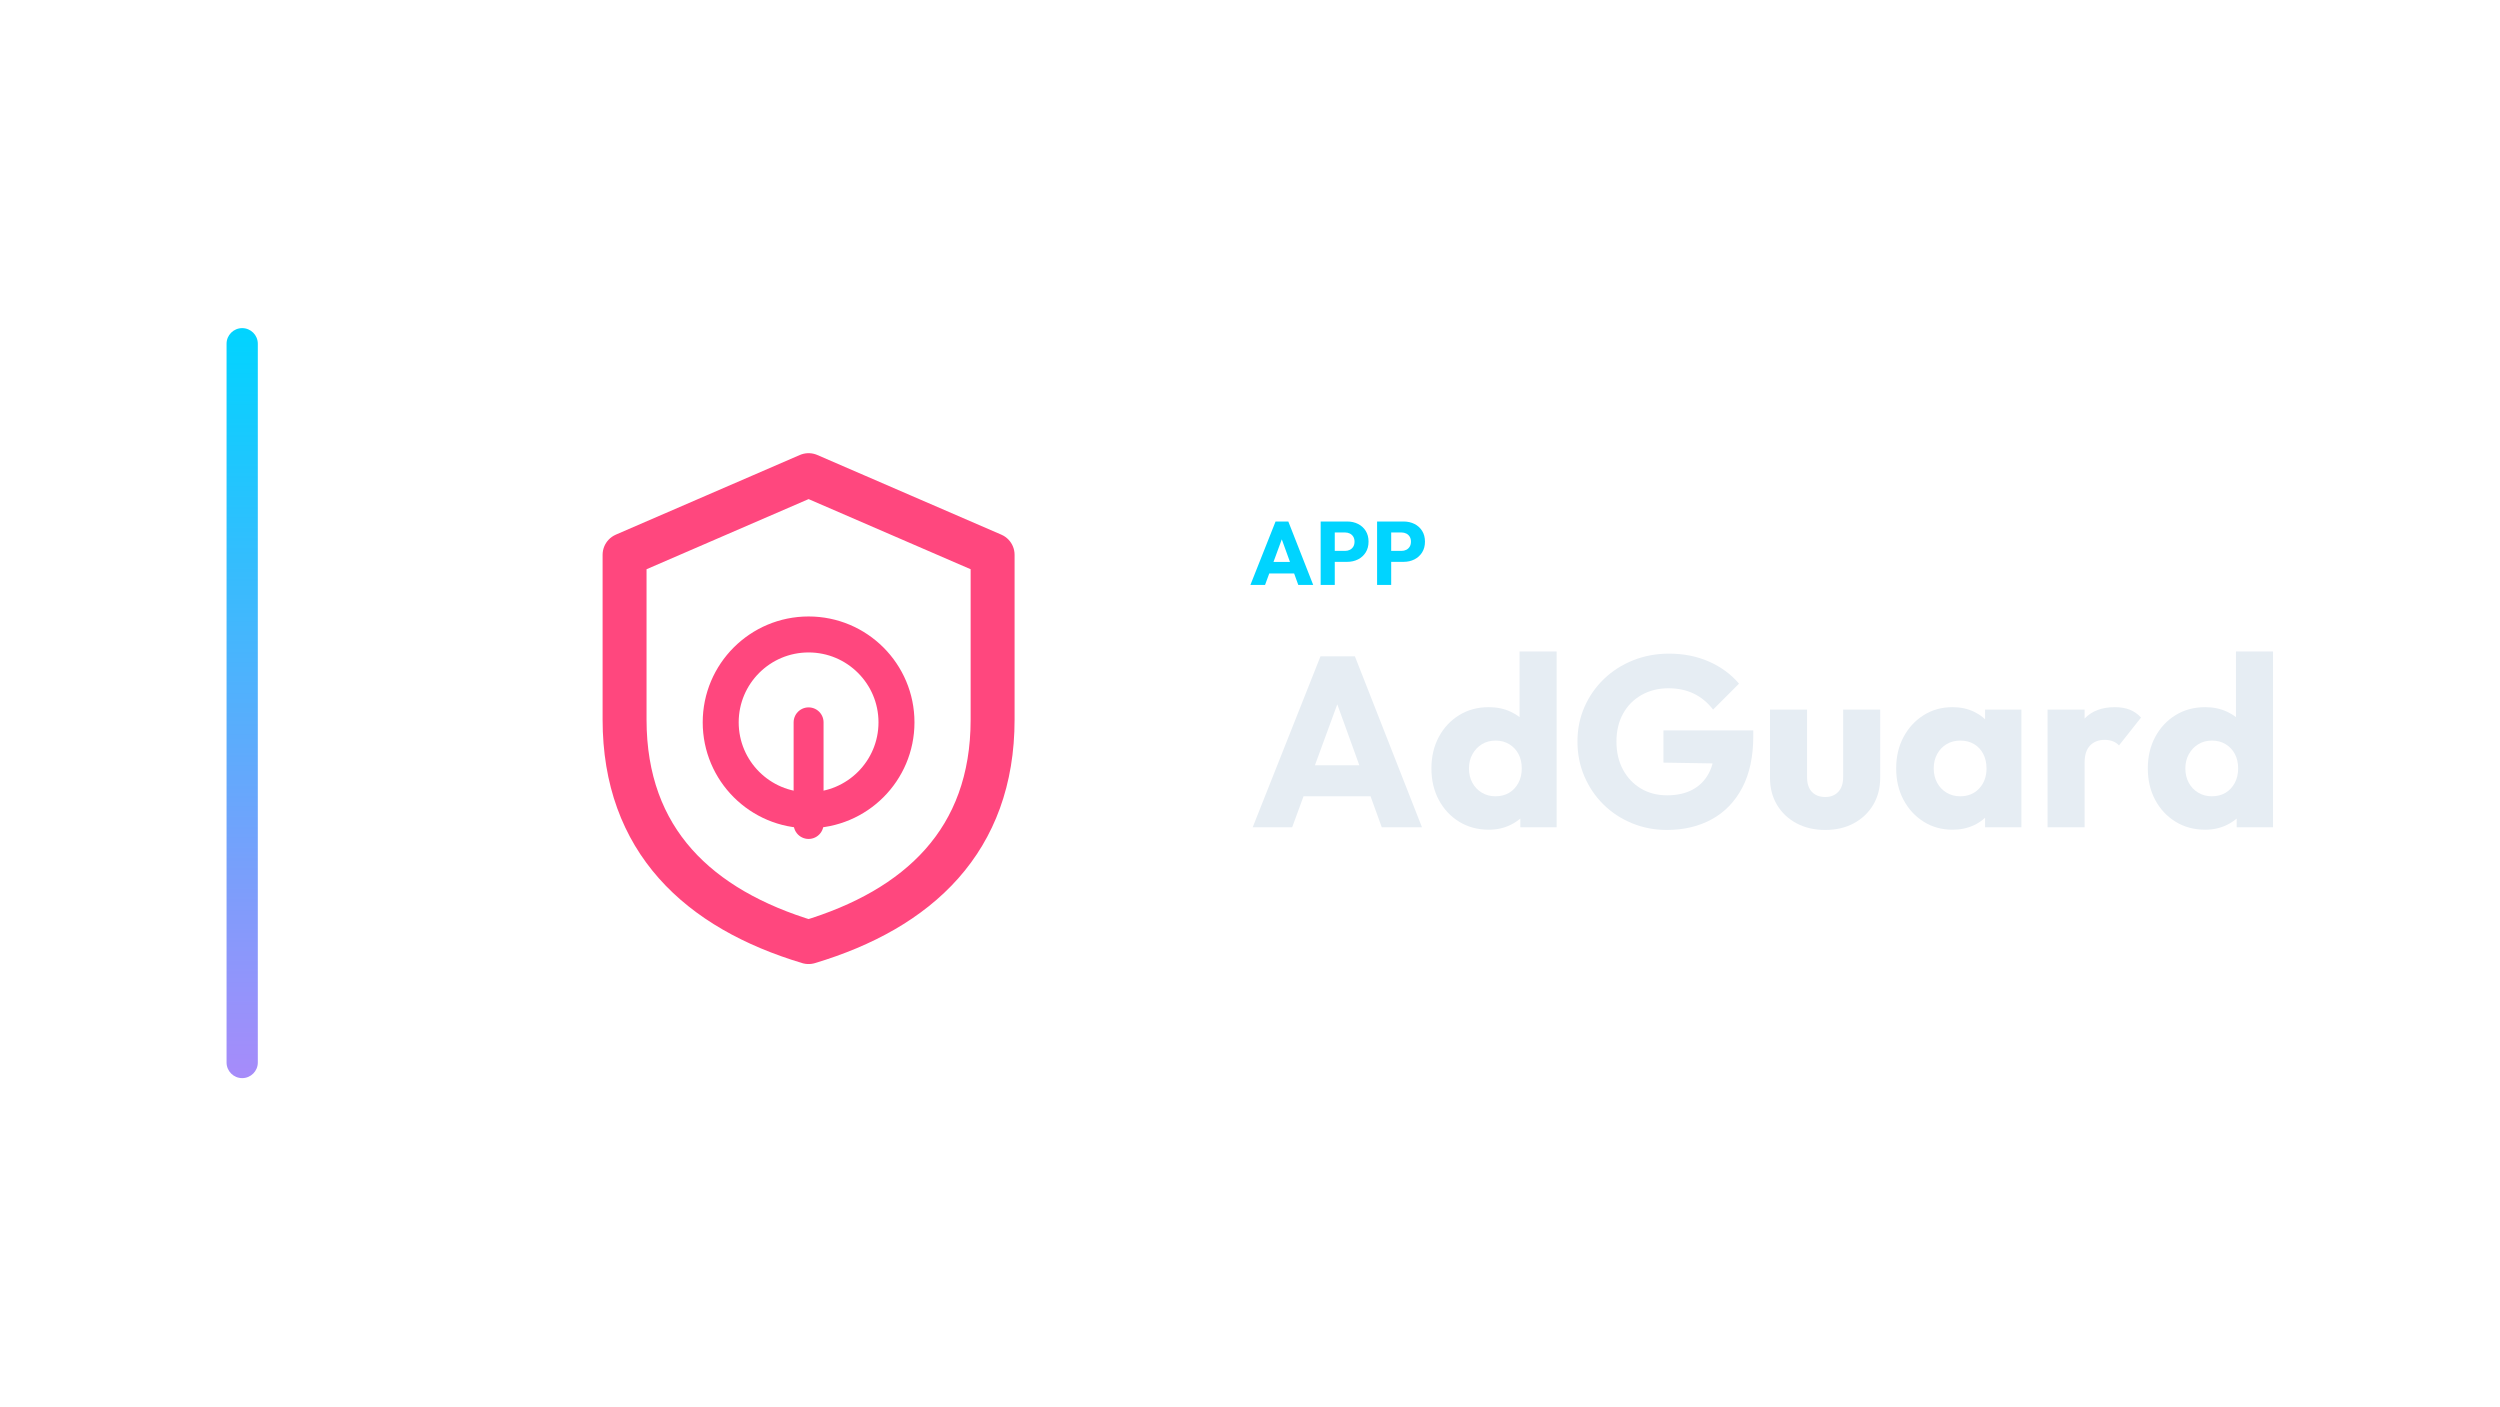
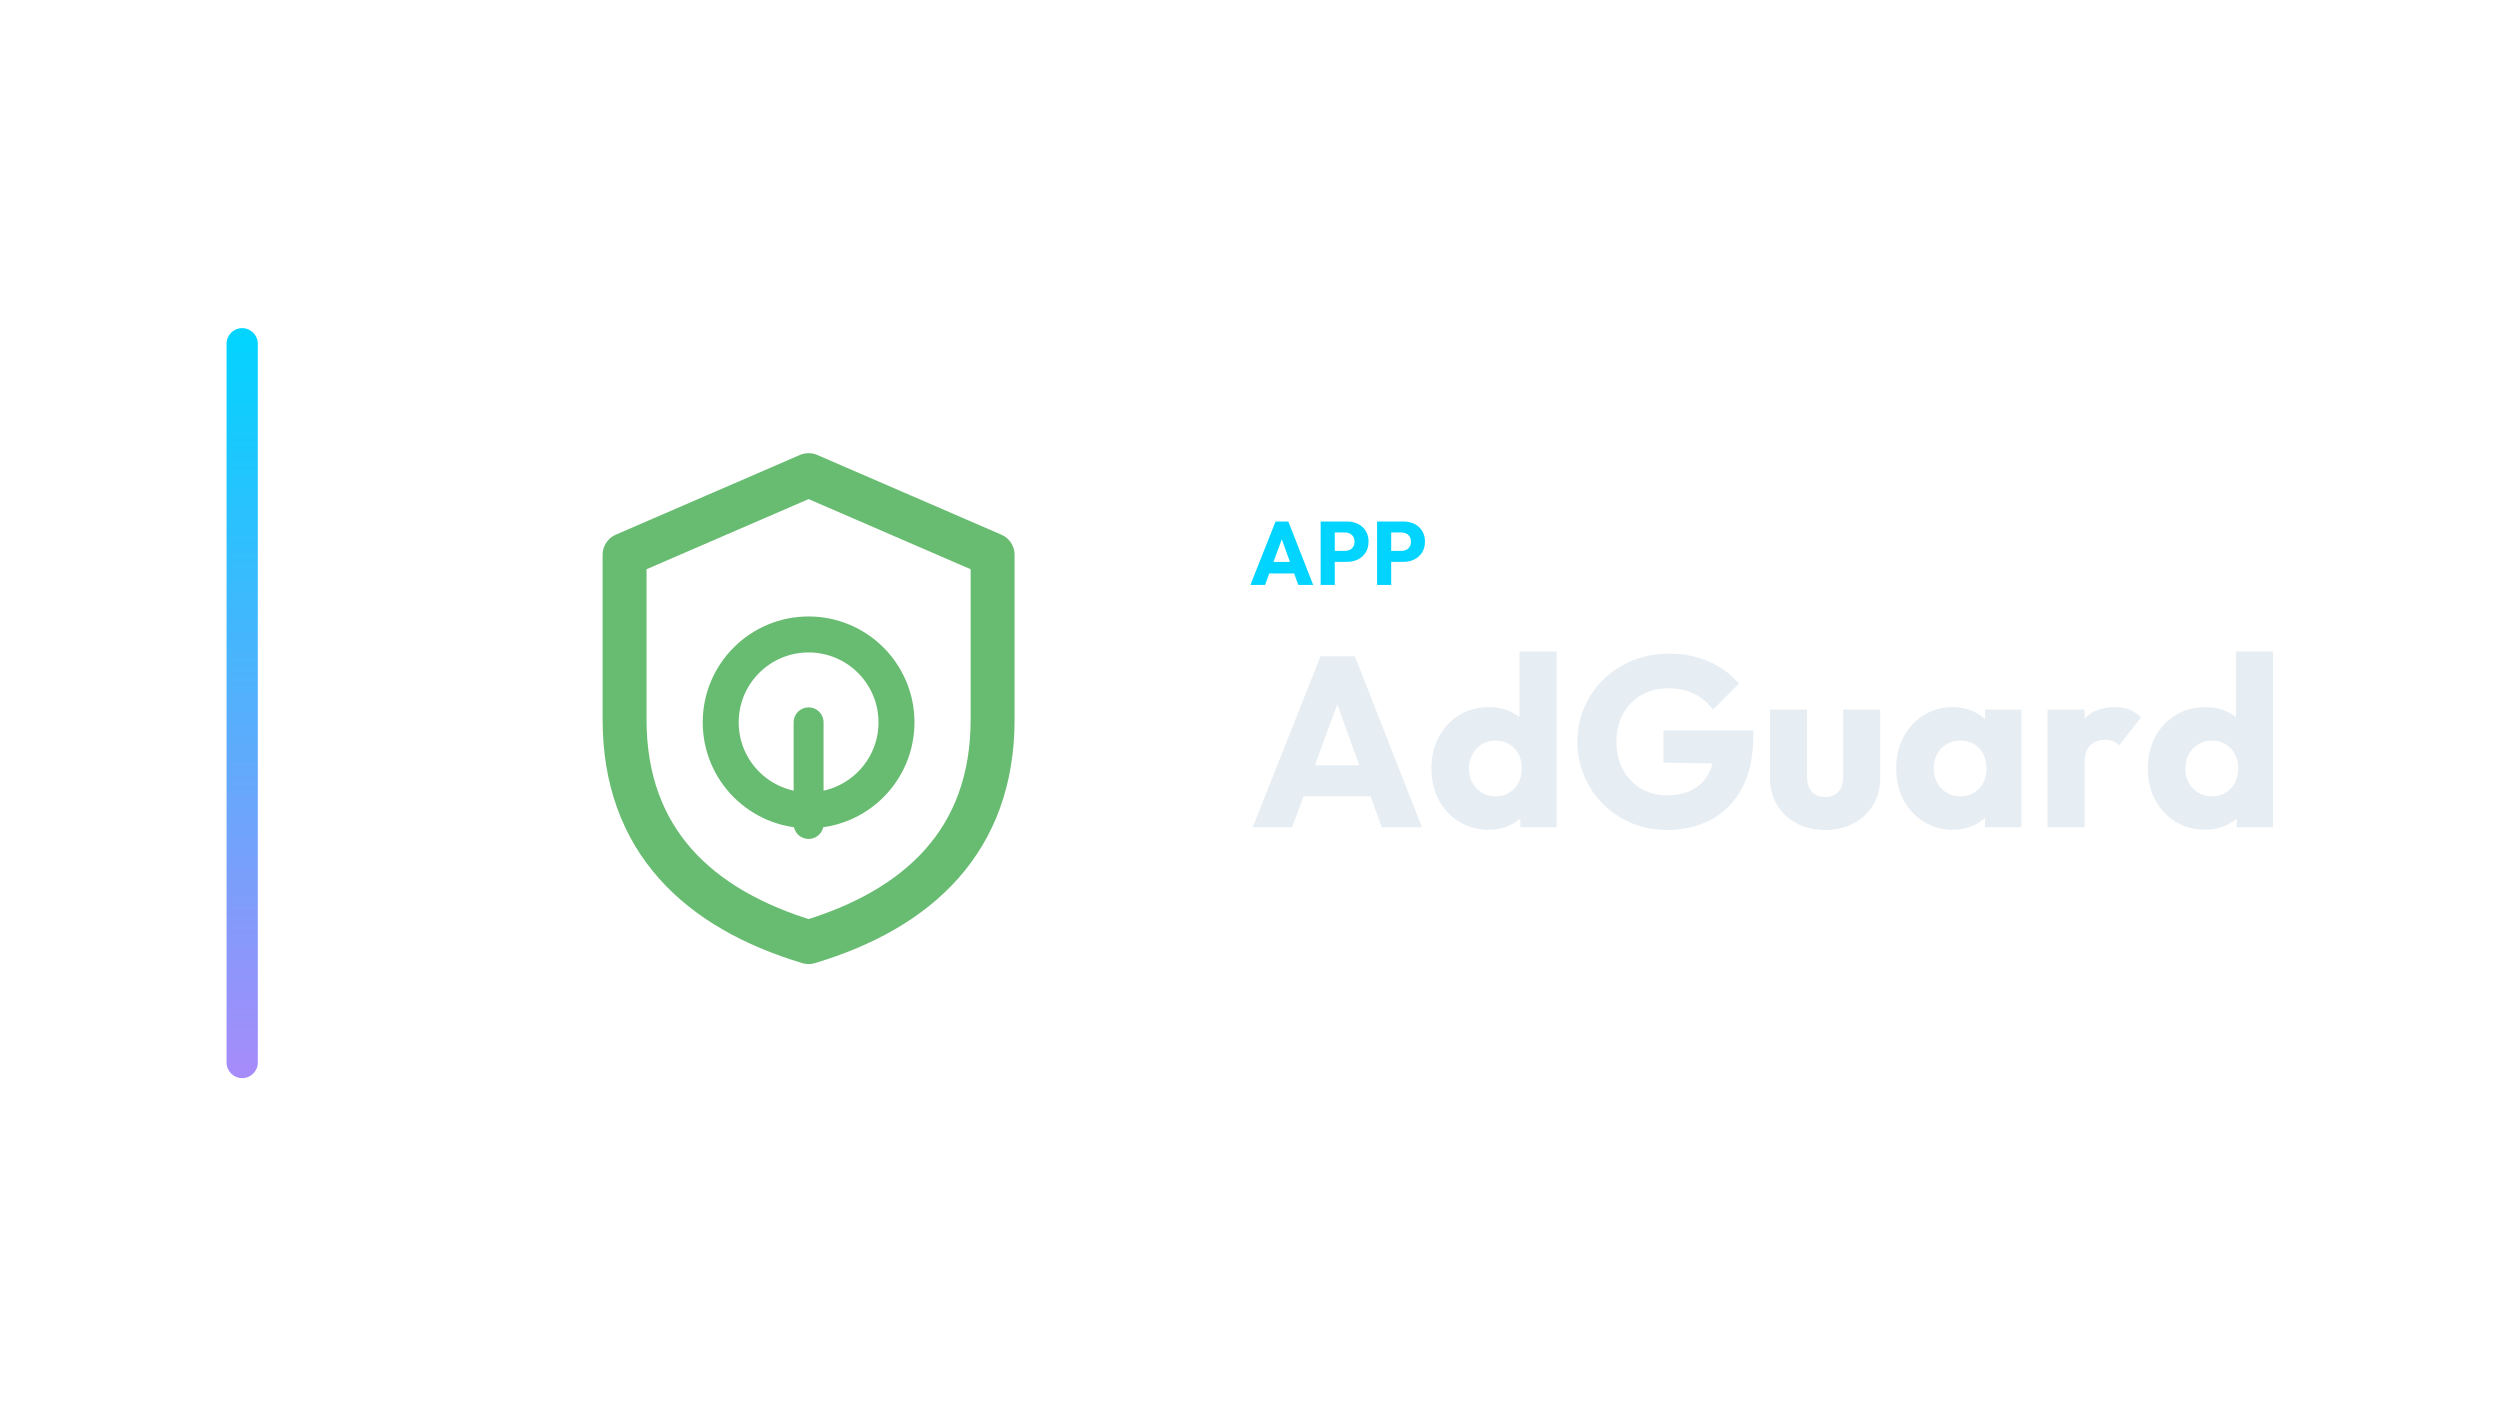
<svg xmlns="http://www.w3.org/2000/svg" width="1280" height="720" viewBox="0 0 1280 720">
  <g transform="translate(46.0,0.0)">
    <defs>
      <linearGradient id="cbRail" x1="0" y1="0" x2="0" y2="1">
        <stop offset="0%" stop-color="#00d4ff" />
        <stop offset="100%" stop-color="#a78bfa" />
      </linearGradient>
    </defs>
    <rect x="70" y="168" width="16" height="384" rx="8.0" fill="url(#cbRail)" />
    <g transform="translate(188,180) scale(0.70312)">
-       <path d="M 256 90 L 390 148 L 390 268 C 390 356 336 406 256 430 C 176 406 122 356 122 268 L 122 148 Z" fill="none" stroke="#FF477E" stroke-width="32.0" stroke-linecap="round" stroke-linejoin="round" />
-       <circle cx="256" cy="270" r="64" fill="none" stroke="#FF477E" stroke-width="26.2" stroke-linecap="round" stroke-linejoin="round" />
-       <path d="M 256 270 L 256 344" fill="none" stroke="#FF477E" stroke-width="21.8" stroke-linecap="round" stroke-linejoin="round" />
+       <path d="M 256 90 L 390 148 L 390 268 C 390 356 336 406 256 430 C 176 406 122 356 122 268 L 122 148 Z" fill="none" stroke="#68BC71" stroke-width="32.0" stroke-linecap="round" stroke-linejoin="round" />
+       <circle cx="256" cy="270" r="64" fill="none" stroke="#68BC71" stroke-width="26.2" stroke-linecap="round" stroke-linejoin="round" />
+       <path d="M 256 270 L 256 344" fill="none" stroke="#68BC71" stroke-width="21.8" stroke-linecap="round" stroke-linejoin="round" />
    </g>
    <path d="M594.206 299.49 607.086 267.014H613.618L626.36 299.49H618.724L608.972 272.534H611.594L601.704 299.49ZM601.52 293.602V287.714H619.23V293.602Z" fill="#00d4ff" stroke="none" />
    <path d="M635.698 287.668V282.056H642.69Q644.024 282.056 645.128 281.504Q646.232 280.952 646.876 279.894Q647.52 278.836 647.52 277.318Q647.52 275.846 646.876 274.788Q646.232 273.73 645.128 273.178Q644.024 272.626 642.69 272.626H635.698V267.014H643.748Q646.83 267.014 649.314 268.256Q651.798 269.498 653.247 271.821Q654.696 274.144 654.696 277.318Q654.696 280.492 653.247 282.815Q651.798 285.138 649.314 286.403Q646.83 287.668 643.748 287.668ZM630.178 299.49V267.014H637.4V299.49Z" fill="#00d4ff" stroke="none" />
    <path d="M664.586 287.668V282.056H671.578Q672.912 282.056 674.016 281.504Q675.12 280.952 675.764 279.894Q676.408 278.836 676.408 277.318Q676.408 275.846 675.764 274.788Q675.12 273.73 674.016 273.178Q672.912 272.626 671.578 272.626H664.586V267.014H672.636Q675.718 267.014 678.202 268.256Q680.686 269.498 682.135 271.821Q683.584 274.144 683.584 277.318Q683.584 280.492 682.135 282.815Q680.686 285.138 678.202 286.403Q675.718 287.668 672.636 287.668ZM659.066 299.49V267.014H666.288V299.49Z" fill="#00d4ff" stroke="none" />
    <path d="M595.376 423.57 630.096 336.026H647.704L682.052 423.57H661.468L635.18 350.906H642.248L615.588 423.57ZM615.092 407.698V391.826H662.832V407.698Z" fill="#E6EDF3" stroke="none" />
    <path d="M716.276 424.81Q707.72 424.81 701.086 420.718Q694.452 416.626 690.67 409.558Q686.888 402.49 686.888 393.438Q686.888 384.386 690.67 377.318Q694.452 370.25 701.086 366.158Q707.72 362.066 716.276 362.066Q722.476 362.066 727.498 364.422Q732.52 366.778 735.806 370.932Q739.092 375.086 739.464 380.418V405.838Q739.092 411.17 735.868 415.448Q732.644 419.726 727.56 422.268Q722.476 424.81 716.276 424.81ZM719.624 407.698Q723.716 407.698 726.692 405.9Q729.668 404.102 731.404 400.878Q733.14 397.654 733.14 393.438Q733.14 389.222 731.466 386.06Q729.792 382.898 726.754 381.038Q723.716 379.178 719.748 379.178Q715.78 379.178 712.742 381.038Q709.704 382.898 707.906 386.122Q706.108 389.346 706.108 393.438Q706.108 397.53 707.844 400.754Q709.58 403.978 712.68 405.838Q715.78 407.698 719.624 407.698ZM750.996 423.57H732.396V407.326L735.248 392.694L732.024 378.062V333.546H750.996Z" fill="#E6EDF3" stroke="none" />
    <path d="M807.416 424.934Q797.868 424.934 789.498 421.462Q781.128 417.99 774.928 411.852Q768.728 405.714 765.194 397.468Q761.66 389.222 761.66 379.674Q761.66 370.126 765.256 361.942Q768.852 353.758 775.238 347.62Q781.624 341.482 790.18 338.072Q798.736 334.662 808.532 334.662Q819.816 334.662 829.054 338.754Q838.292 342.846 844.368 350.038L831.1 363.306Q826.884 357.85 821.18 355.122Q815.476 352.394 808.284 352.394Q800.596 352.394 794.52 355.804Q788.444 359.214 785.034 365.352Q781.624 371.49 781.624 379.674Q781.624 387.858 784.972 394.058Q788.32 400.258 794.148 403.73Q799.976 407.202 807.54 407.202Q815.228 407.202 820.622 404.288Q826.016 401.374 828.93 395.856Q831.844 390.338 831.844 382.402L844.74 391.082L805.68 390.462V373.97H851.684V376.822Q851.684 392.57 846.042 403.296Q840.4 414.022 830.418 419.478Q820.436 424.934 807.416 424.934Z" fill="#E6EDF3" stroke="none" />
    <path d="M888.512 424.934Q880.204 424.934 873.818 421.524Q867.432 418.114 863.836 412.1Q860.24 406.086 860.24 398.274V363.306H879.212V398.026Q879.212 401.126 880.266 403.358Q881.32 405.59 883.428 406.83Q885.536 408.07 888.512 408.07Q892.728 408.07 895.208 405.404Q897.688 402.738 897.688 398.026V363.306H916.66V398.15Q916.66 406.086 913.064 412.1Q909.468 418.114 903.144 421.524Q896.82 424.934 888.512 424.934Z" fill="#E6EDF3" stroke="none" />
    <path d="M953.736 424.81Q945.428 424.81 938.918 420.718Q932.408 416.626 928.626 409.558Q924.844 402.49 924.844 393.438Q924.844 384.386 928.626 377.318Q932.408 370.25 938.918 366.158Q945.428 362.066 953.736 362.066Q959.812 362.066 964.71 364.422Q969.608 366.778 972.708 370.932Q975.808 375.086 976.18 380.418V406.458Q975.808 411.79 972.77 415.944Q969.732 420.098 964.772 422.454Q959.812 424.81 953.736 424.81ZM957.58 407.698Q963.656 407.698 967.376 403.668Q971.096 399.638 971.096 393.438Q971.096 389.222 969.422 385.998Q967.748 382.774 964.71 380.976Q961.672 379.178 957.704 379.178Q953.736 379.178 950.698 380.976Q947.66 382.774 945.862 385.998Q944.064 389.222 944.064 393.438Q944.064 397.53 945.8 400.754Q947.536 403.978 950.636 405.838Q953.736 407.698 957.58 407.698ZM970.352 423.57V407.326L973.204 392.694L970.352 378.062V363.306H988.952V423.57Z" fill="#E6EDF3" stroke="none" />
    <path d="M1002.344 423.57V363.306H1021.316V423.57ZM1021.316 390.462 1013.38 384.262Q1015.736 373.722 1021.316 367.894Q1026.896 362.066 1036.816 362.066Q1041.156 362.066 1044.442 363.368Q1047.728 364.67 1050.208 367.398L1038.924 381.658Q1037.684 380.294 1035.824 379.55Q1033.964 378.806 1031.608 378.806Q1026.896 378.806 1024.106 381.72Q1021.316 384.634 1021.316 390.462Z" fill="#E6EDF3" stroke="none" />
    <path d="M1083.068 424.81Q1074.512 424.81 1067.878 420.718Q1061.244 416.626 1057.462 409.558Q1053.68 402.49 1053.68 393.438Q1053.68 384.386 1057.462 377.318Q1061.244 370.25 1067.878 366.158Q1074.512 362.066 1083.068 362.066Q1089.268 362.066 1094.29 364.422Q1099.312 366.778 1102.598 370.932Q1105.884 375.086 1106.256 380.418V405.838Q1105.884 411.17 1102.66 415.448Q1099.436 419.726 1094.352 422.268Q1089.268 424.81 1083.068 424.81ZM1086.416 407.698Q1090.508 407.698 1093.484 405.9Q1096.46 404.102 1098.196 400.878Q1099.932 397.654 1099.932 393.438Q1099.932 389.222 1098.258 386.06Q1096.584 382.898 1093.546 381.038Q1090.508 379.178 1086.54 379.178Q1082.572 379.178 1079.534 381.038Q1076.496 382.898 1074.698 386.122Q1072.9 389.346 1072.9 393.438Q1072.9 397.53 1074.636 400.754Q1076.372 403.978 1079.472 405.838Q1082.572 407.698 1086.416 407.698ZM1117.788 423.57H1099.188V407.326L1102.04 392.694L1098.816 378.062V333.546H1117.788Z" fill="#E6EDF3" stroke="none" />
  </g>
</svg>
